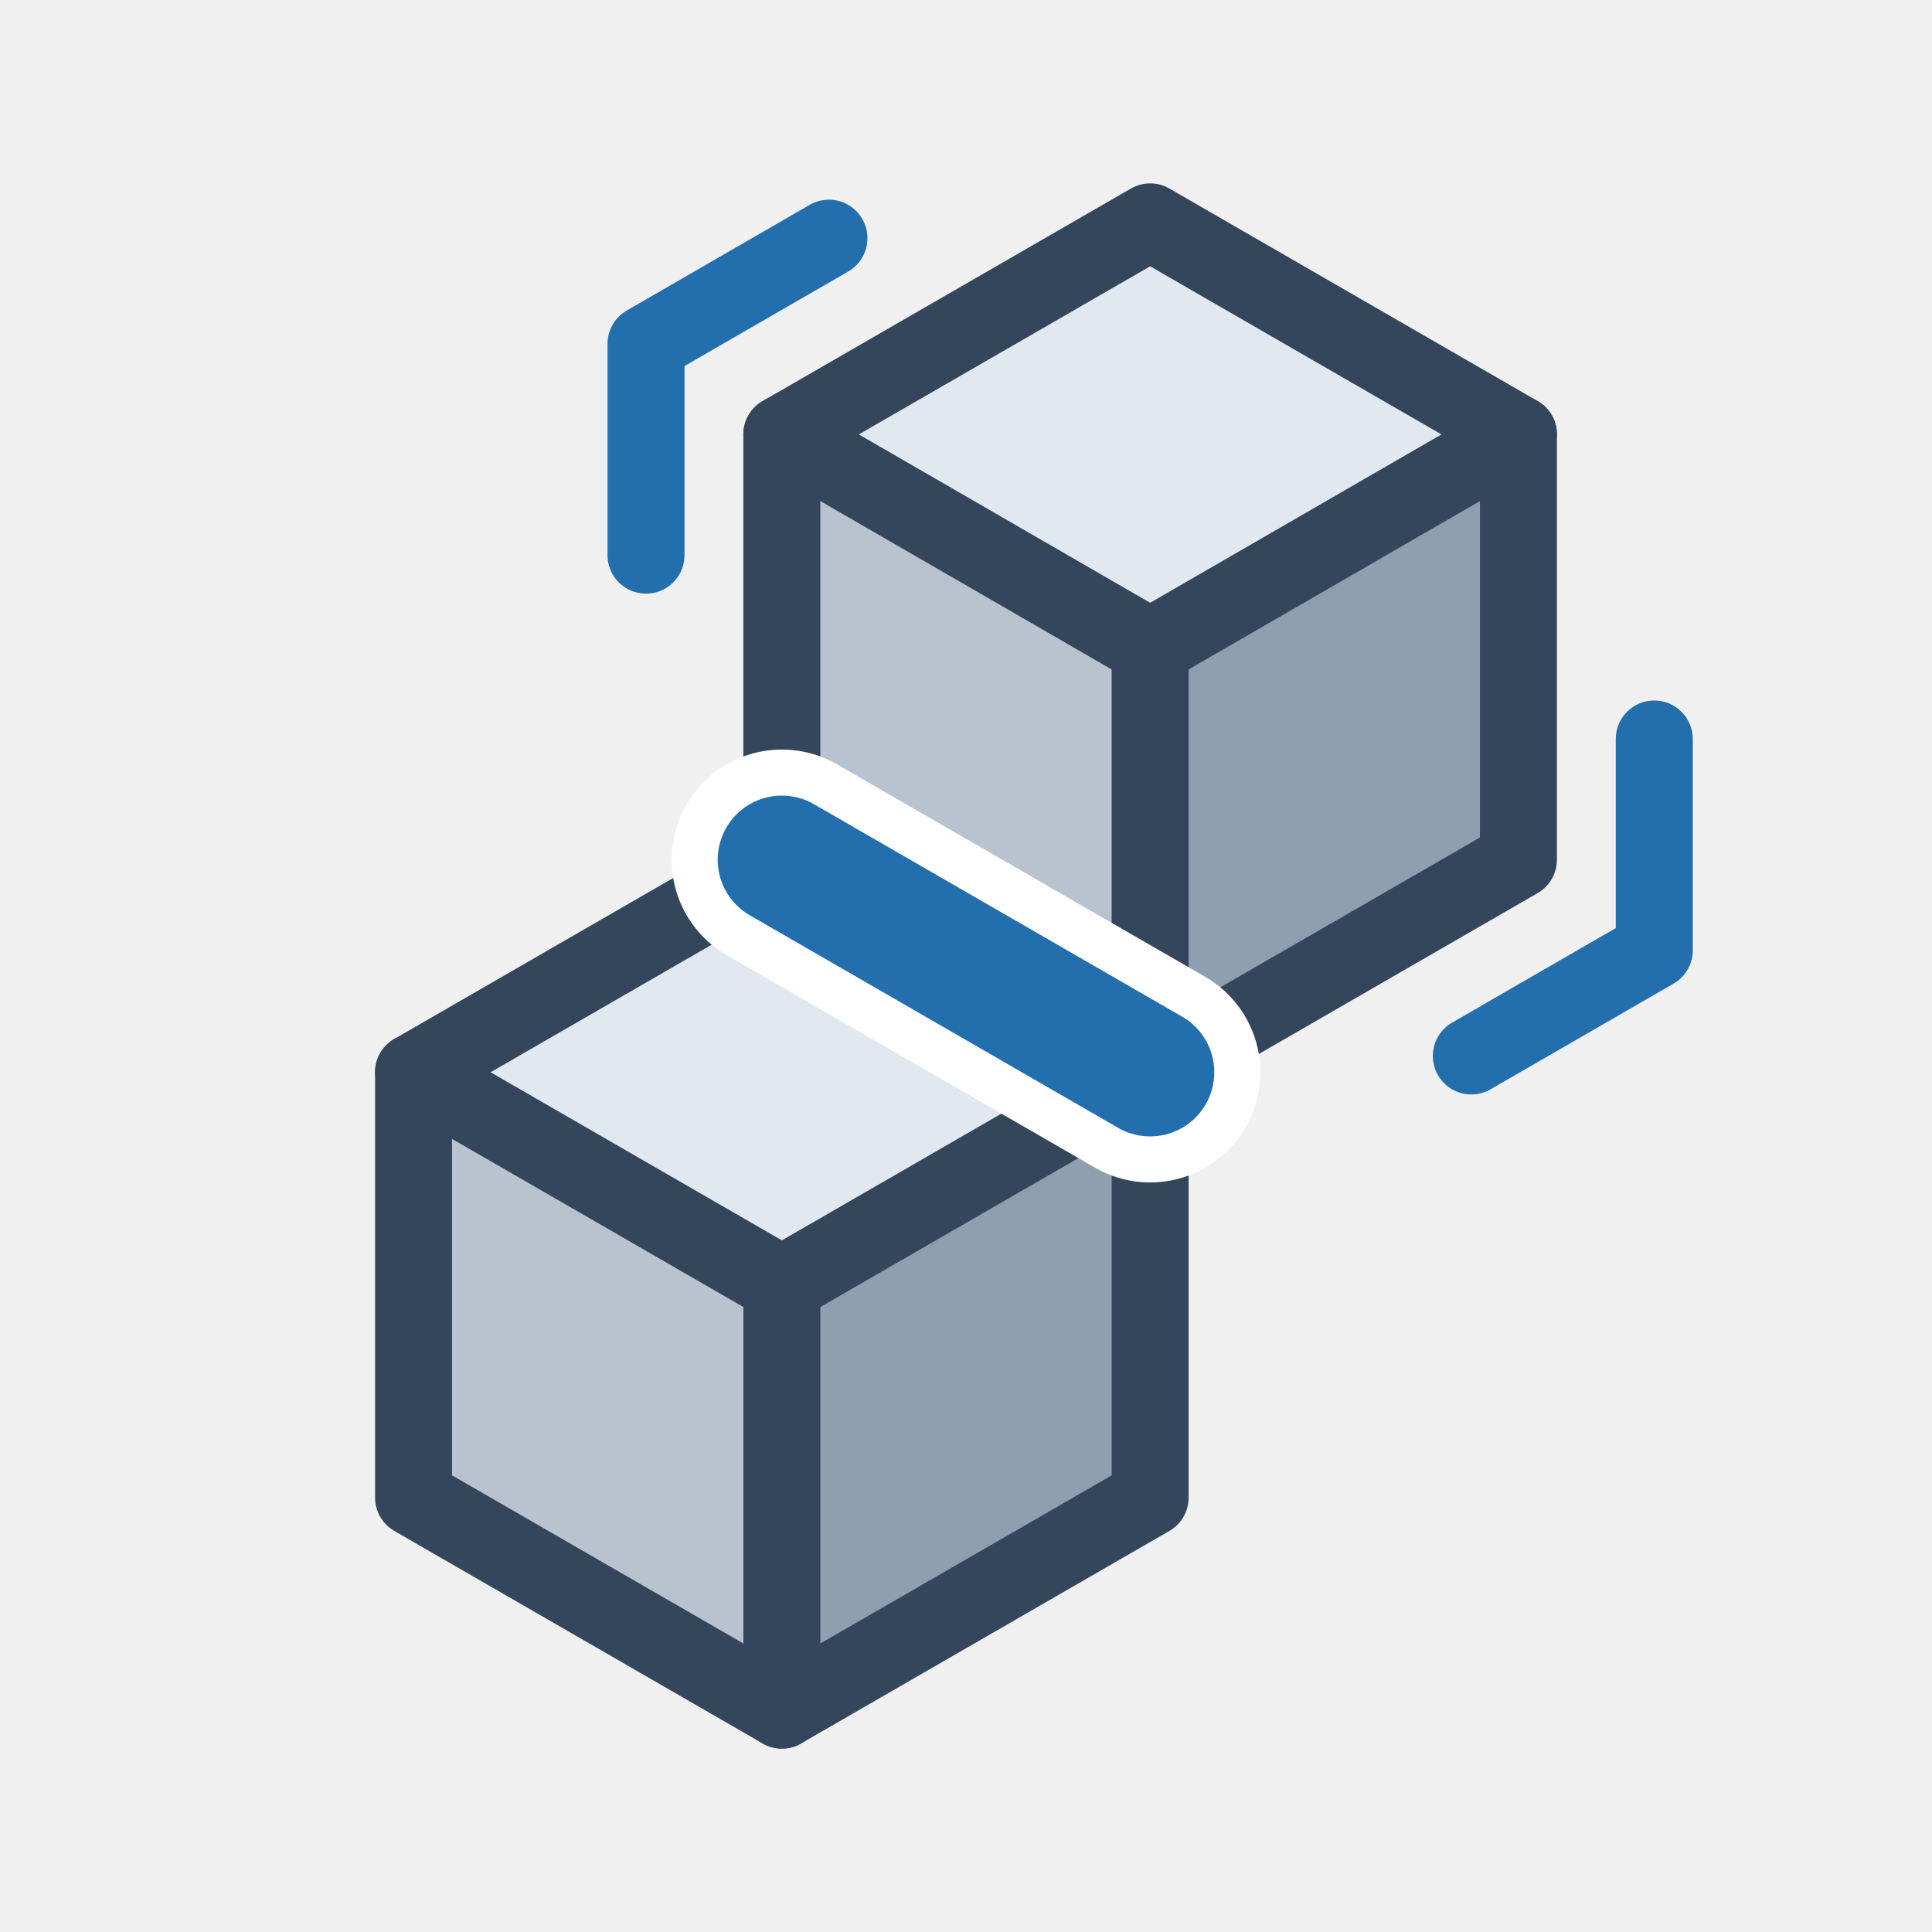
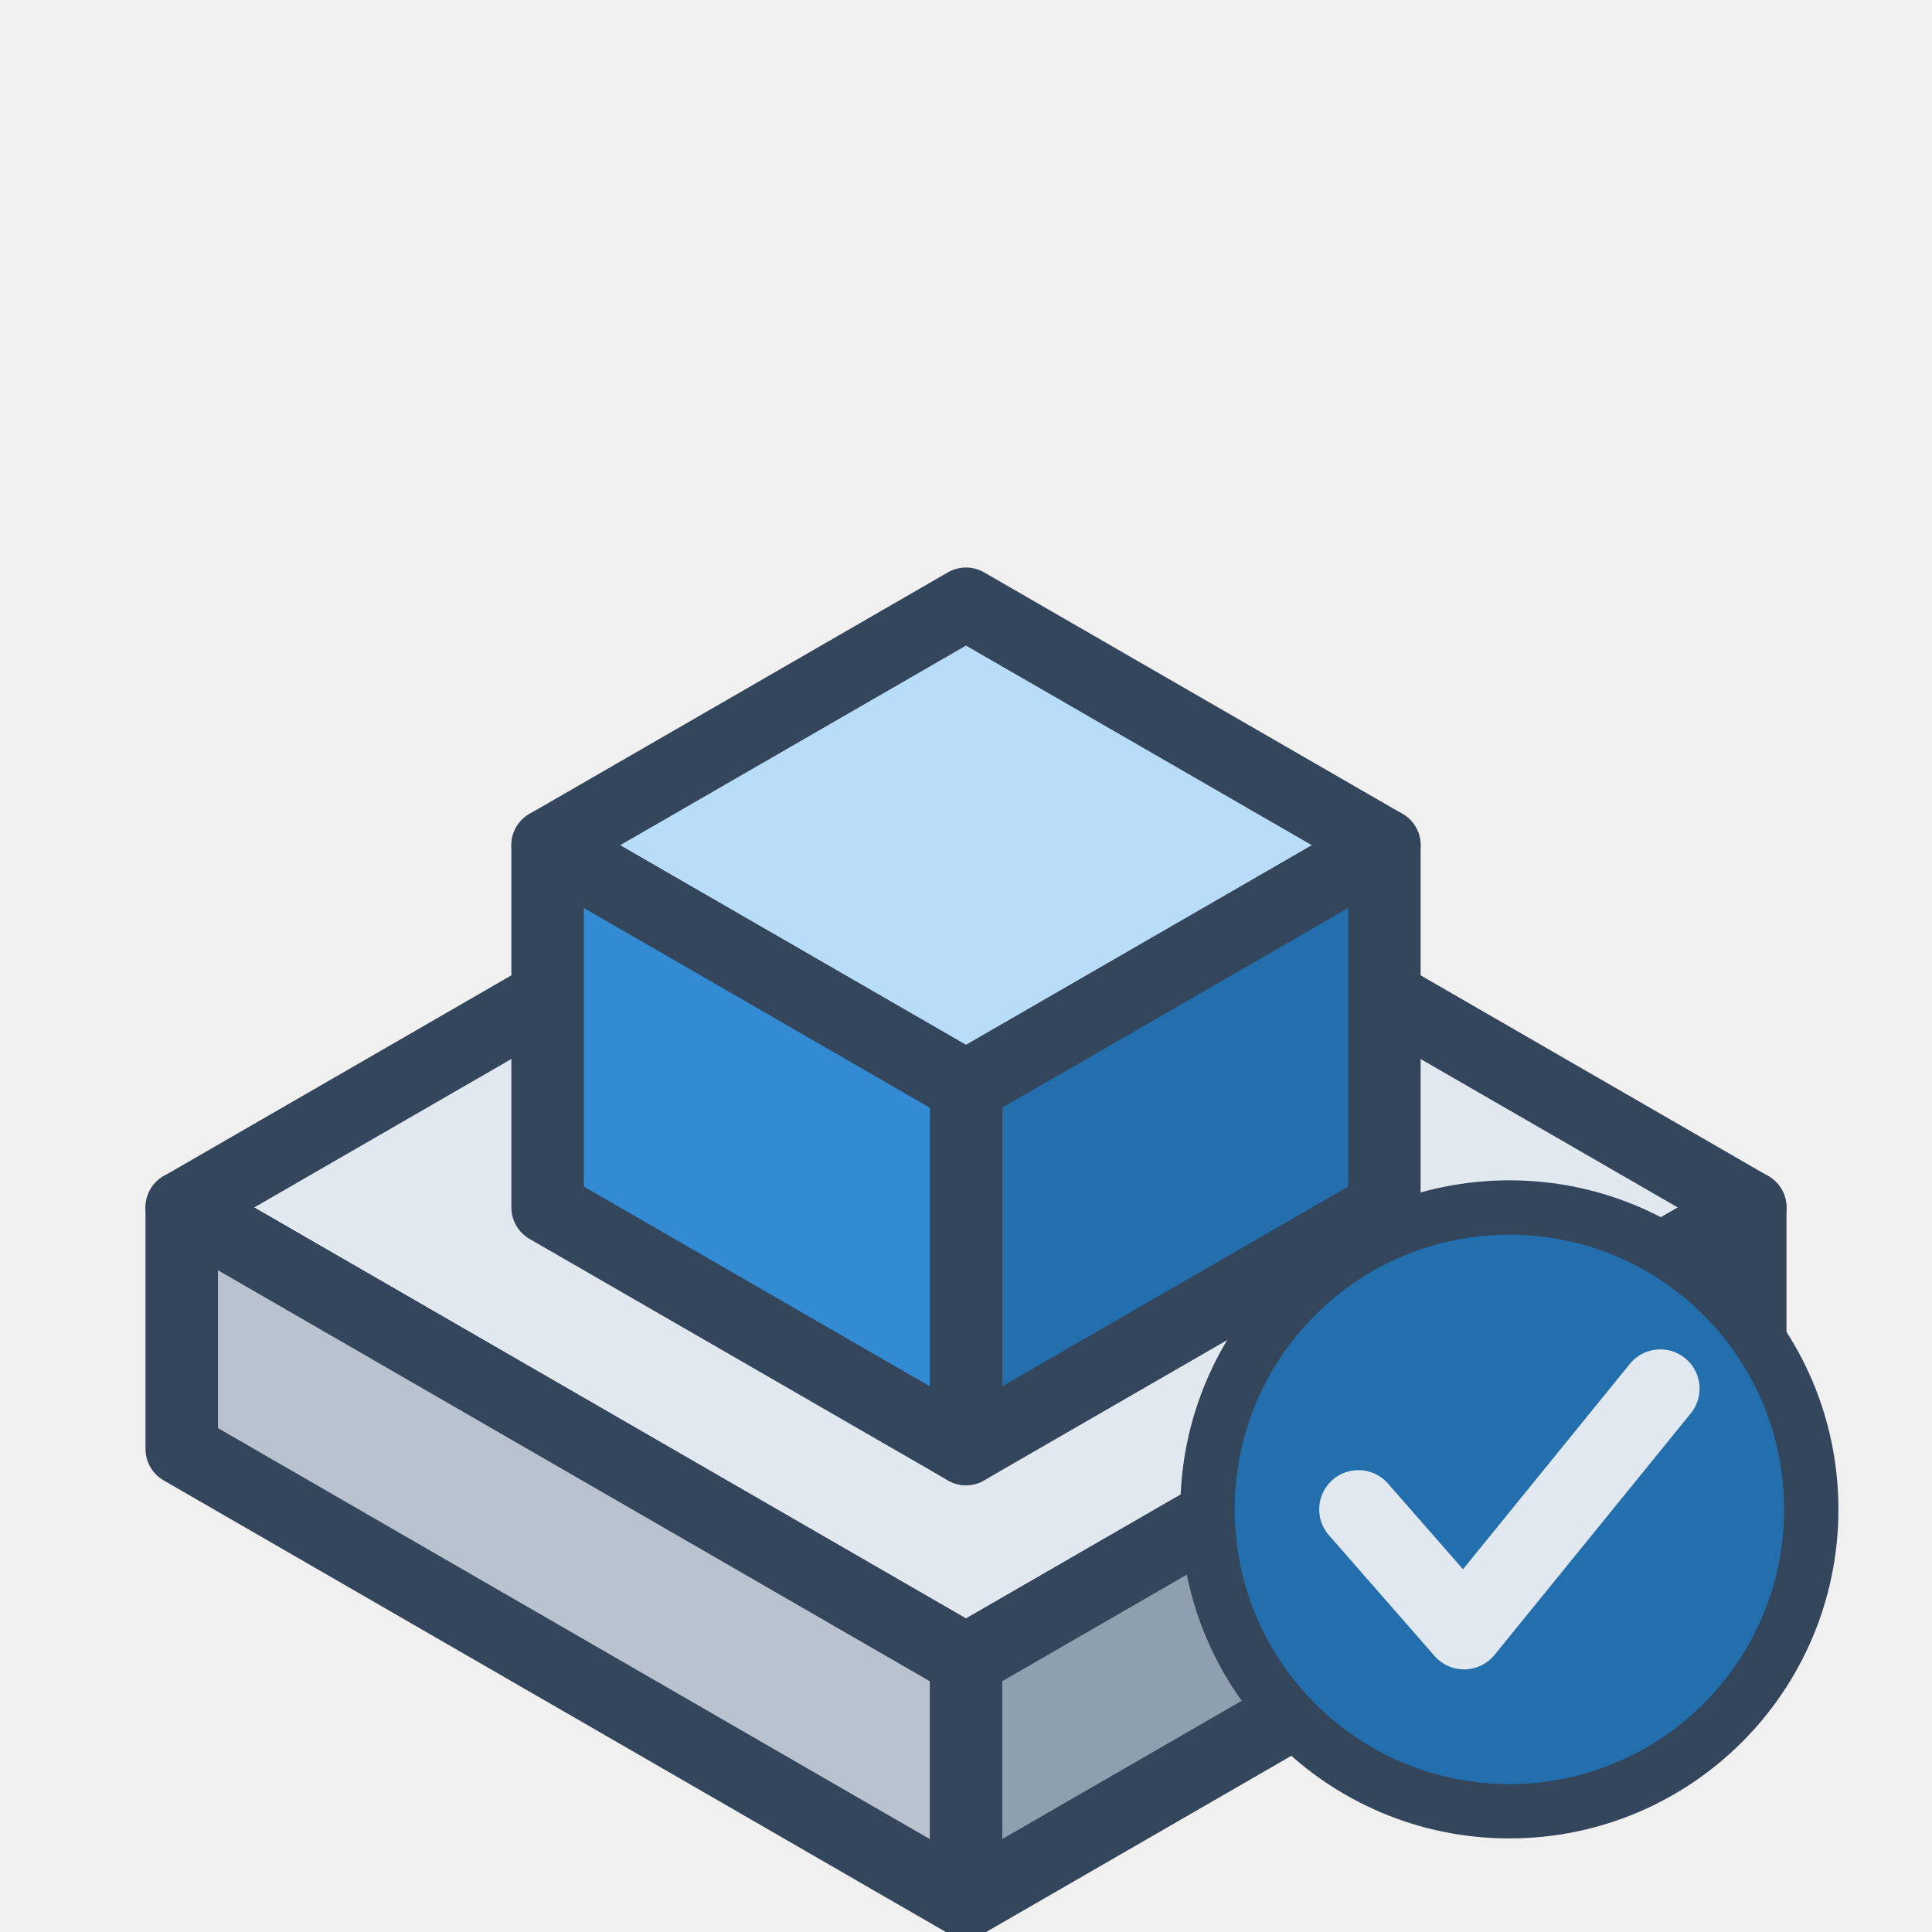
<svg xmlns="http://www.w3.org/2000/svg" viewBox="0 0 64 64">
-   <path d="M25.9 14.39L38.1 21.44L38.1 35.52L25.9 28.48Z" fill="#b8c3cf" />
-   <path d="M50.3 14.39L38.1 21.44L38.1 35.52L50.3 28.48Z" fill="#8e9faf" />
-   <path d="M38.1 7.35L50.3 14.39L38.1 21.44L25.9 14.39Z" fill="#e2e8ef" />
-   <path d="M38.1 7.35L50.3 14.39L50.3 28.48L38.1 35.52L25.9 28.48L25.9 14.39Z" fill="none" stroke="#34465b" stroke-width="2.55" stroke-linejoin="round" stroke-linecap="round" />
-   <path d="M25.9 14.39L38.1 21.44L50.3 14.39" fill="none" stroke="#34465b" stroke-width="2.55" stroke-linejoin="round" stroke-linecap="round" />
-   <path d="M38.1 21.44L38.1 35.52" fill="none" stroke="#34465b" stroke-width="2.55" stroke-linejoin="round" stroke-linecap="round" />
-   <path d="M13.7 35.52L25.9 42.56L25.9 56.65L13.7 49.61Z" fill="#b8c3cf" />
-   <path d="M38.1 35.52L25.9 42.56L25.9 56.65L38.1 49.61Z" fill="#8e9faf" />
-   <path d="M25.9 28.48L38.1 35.52L25.9 42.56L13.7 35.52Z" fill="#e2e8ef" />
-   <path d="M25.9 28.48L38.1 35.52L38.1 49.61L25.9 56.65L13.7 49.61L13.7 35.52Z" fill="none" stroke="#34465b" stroke-width="2.55" stroke-linejoin="round" stroke-linecap="round" />
-   <path d="M13.7 35.52L25.9 42.56L38.1 35.52" fill="none" stroke="#34465b" stroke-width="2.55" stroke-linejoin="round" stroke-linecap="round" />
-   <path d="M25.9 42.56L25.9 56.65" fill="none" stroke="#34465b" stroke-width="2.55" stroke-linejoin="round" stroke-linecap="round" />
-   <path d="M25.9 28.48L38.1 35.52" fill="none" stroke="#ffffff" stroke-width="7.3" stroke-linejoin="round" stroke-linecap="round" />
-   <path d="M25.9 28.48L38.1 35.52" fill="none" stroke="#236ead" stroke-width="4.25" stroke-linejoin="round" stroke-linecap="round" />
-   <path d="M21.4 18.39L21.4 11.39L27.46 7.89" fill="none" stroke="#236ead" stroke-width="2.55" stroke-linejoin="round" stroke-linecap="round" />
-   <path d="M54.8 24.48L54.8 31.48L48.74 34.98" fill="none" stroke="#236ead" stroke-width="2.55" stroke-linejoin="round" stroke-linecap="round" />
+   <path d="M32 25L57.98 40L32 55L6.02 40Z" fill="#e2e8ef" stroke="#e2e8ef" stroke-width="0.6" stroke-linejoin="round" stroke-linecap="round" />
+   <path d="M32 25L57.98 40M57.98 40L32 55M32 55L6.02 40M6.02 40L32 25" fill="none" stroke="#34465b" stroke-width="2.4" stroke-linejoin="round" stroke-linecap="round" />
+   <path d="M57.98 48L32 63L32 55L57.98 40Z" fill="#8e9faf" stroke="#8e9faf" stroke-width="0.6" stroke-linejoin="round" stroke-linecap="round" />
+   <path d="M57.98 48L32 63M57.98 40L32 55M32 63L32 55M57.98 48L57.98 40" fill="none" stroke="#34465b" stroke-width="2.4" stroke-linejoin="round" stroke-linecap="round" />
+   <path d="M32 63L6.02 48L6.02 40L32 55Z" fill="#b8c3cf" stroke="#b8c3cf" stroke-width="0.6" stroke-linejoin="round" stroke-linecap="round" />
+   <path d="M32 63L6.02 48M32 55L6.02 40M6.02 48L6.02 40M32 63L32 55" fill="none" stroke="#34465b" stroke-width="2.4" stroke-linejoin="round" stroke-linecap="round" />
+   <path d="M32 20L45.86 28L32 36L18.14 28Z" fill="#b9ddf8" stroke="#b9ddf8" stroke-width="0.6" stroke-linejoin="round" stroke-linecap="round" />
+   <path d="M32 20L45.86 28M45.86 28L32 36M32 36L18.14 28M18.14 28L32 20" fill="none" stroke="#34465b" stroke-width="2.4" stroke-linejoin="round" stroke-linecap="round" />
+   <path d="M45.86 40L32 48L32 36L45.86 28Z" fill="#236ead" stroke="#236ead" stroke-width="0.6" stroke-linejoin="round" stroke-linecap="round" />
+   <path d="M45.86 40L32 48M45.86 28L32 36M32 48L32 36M45.86 40L45.86 28" fill="none" stroke="#34465b" stroke-width="2.4" stroke-linejoin="round" stroke-linecap="round" />
+   <path d="M32 48L18.14 40L18.14 28L32 36Z" fill="#328bd3" stroke="#328bd3" stroke-width="0.6" stroke-linejoin="round" stroke-linecap="round" />
+   <path d="M32 48L18.14 40M32 36L18.14 28M18.14 40L18.14 28M32 48L32 36" fill="none" stroke="#34465b" stroke-width="2.4" stroke-linejoin="round" stroke-linecap="round" />
+   <path d="M40 50A10 10 0 1 0 60 50A10 10 0 1 0 40 50Z" fill="#236ead" stroke="#34465b" stroke-width="1.8" stroke-linejoin="round" stroke-linecap="round" />
+   <path d="M45 50L48.5 54L55 46" fill="none" stroke="#e2e8ef" stroke-width="2.6" stroke-linejoin="round" stroke-linecap="round" />
</svg>
